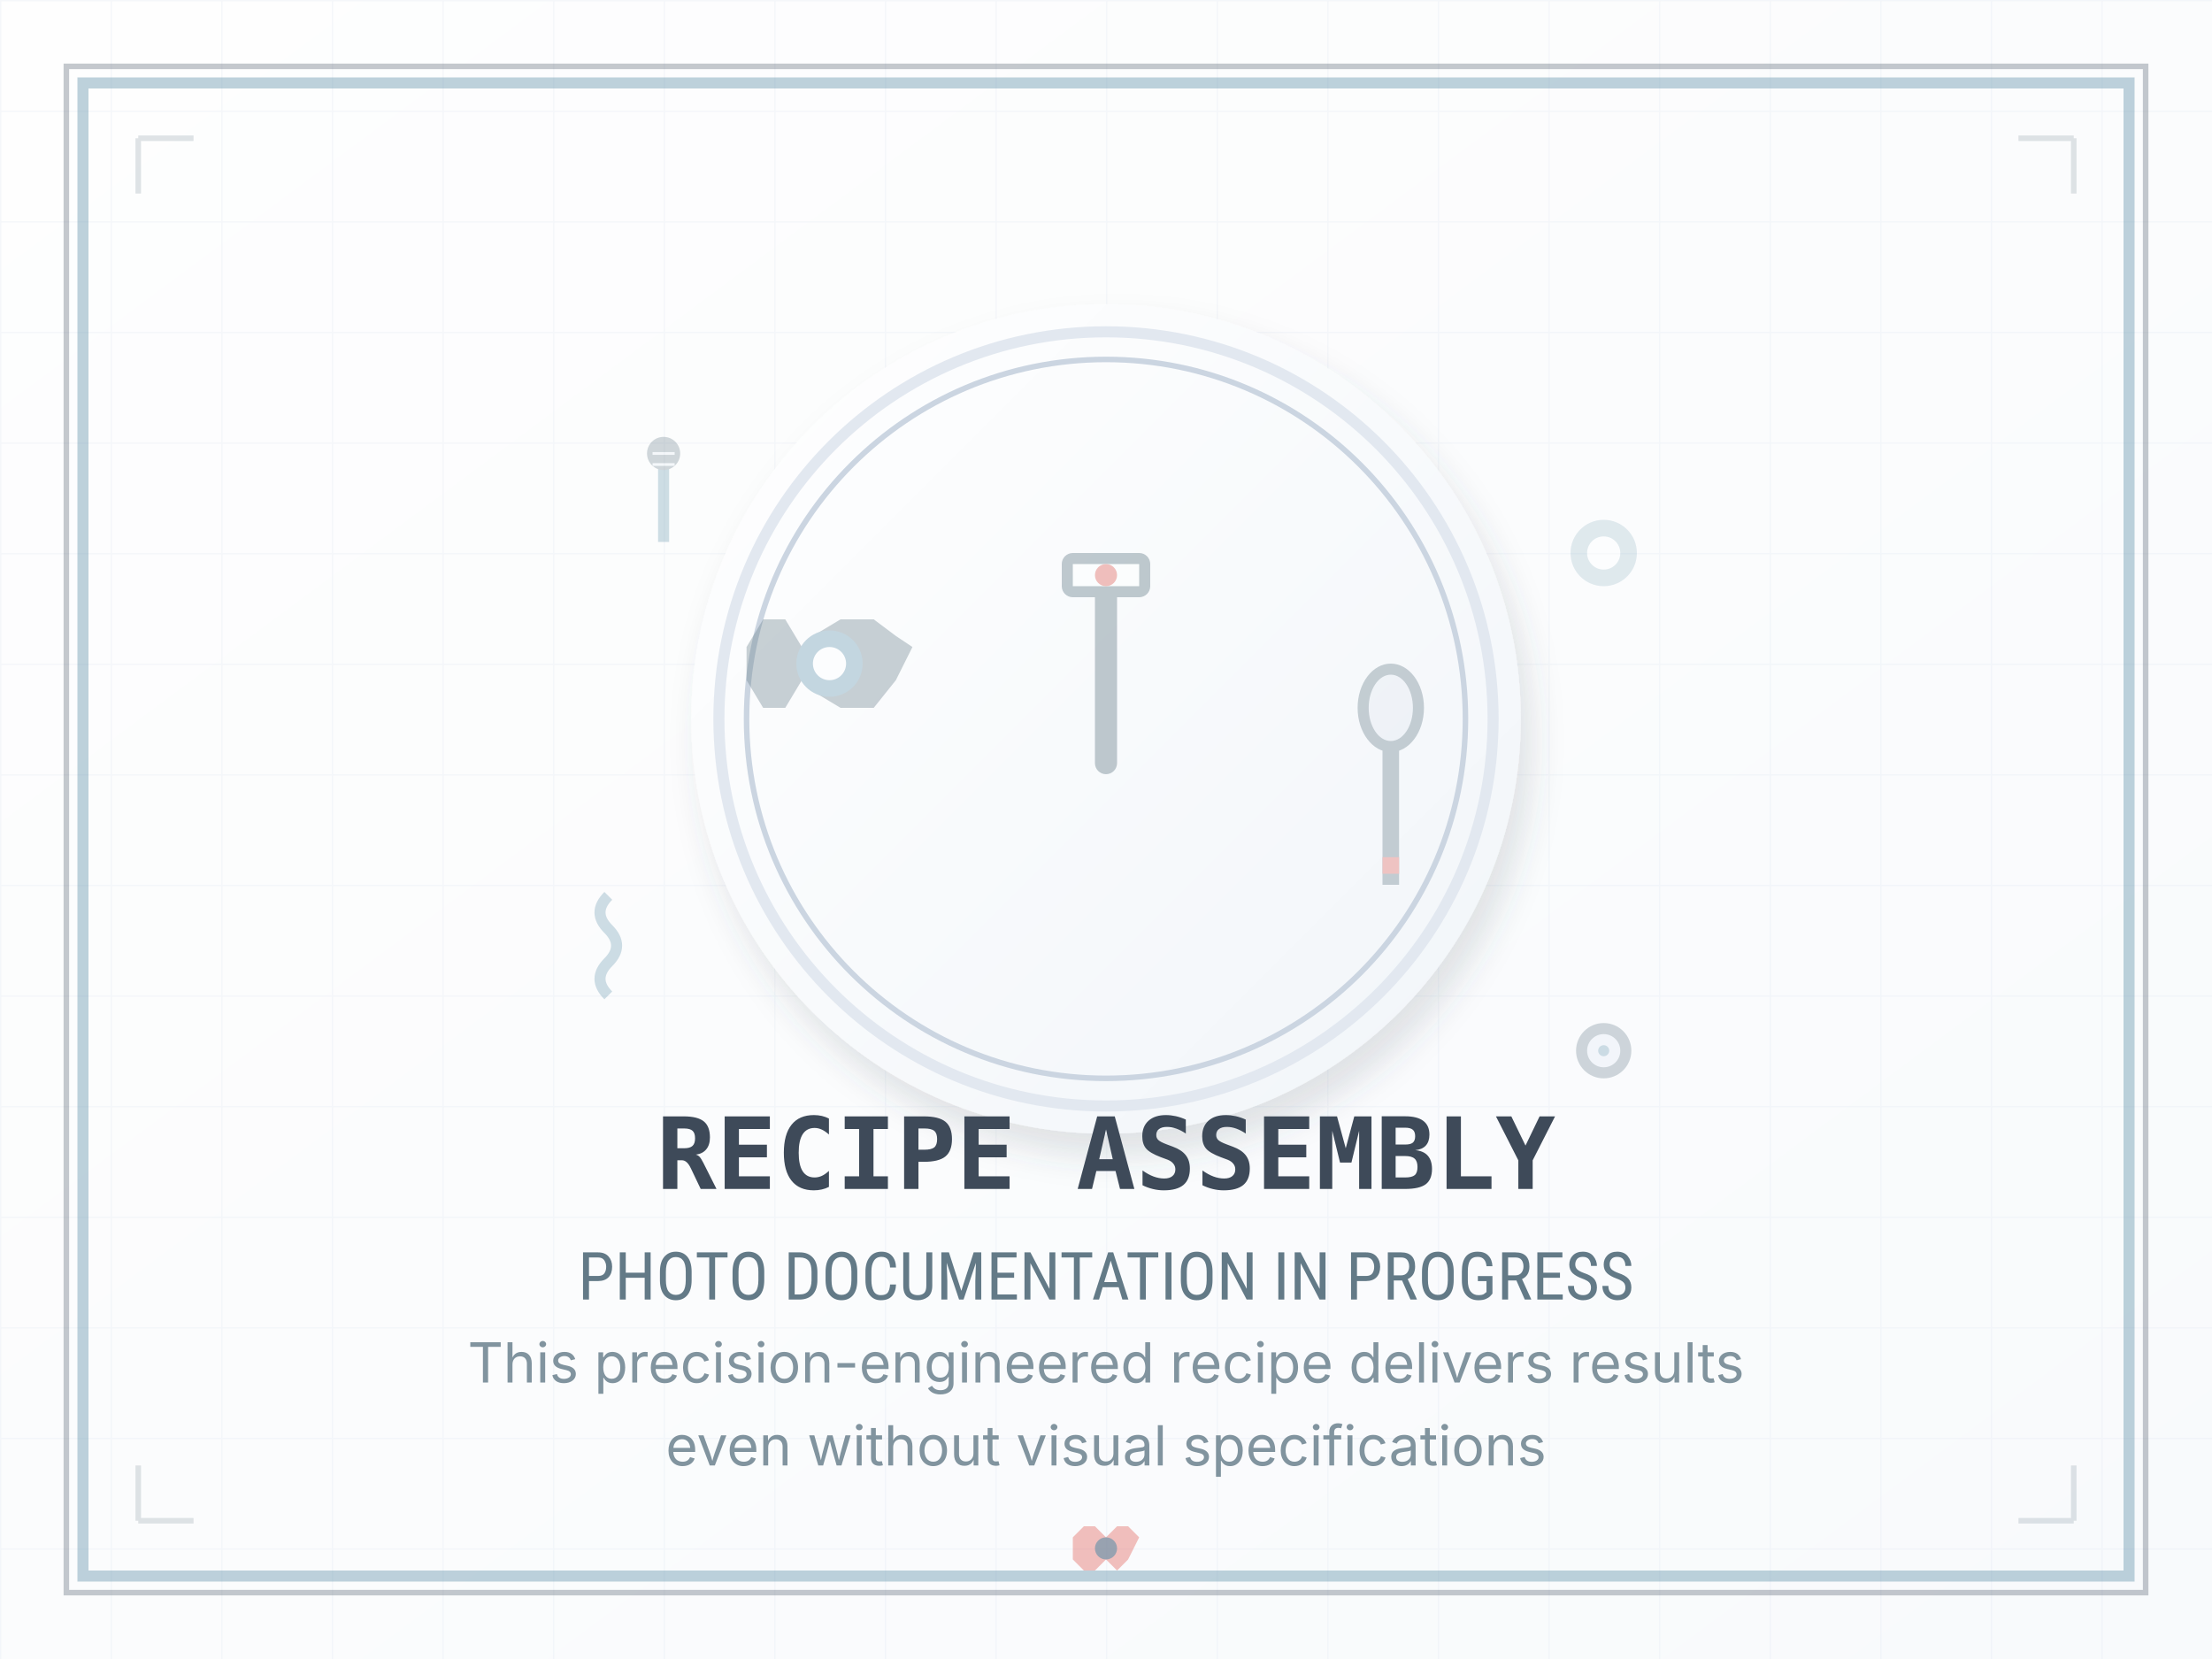
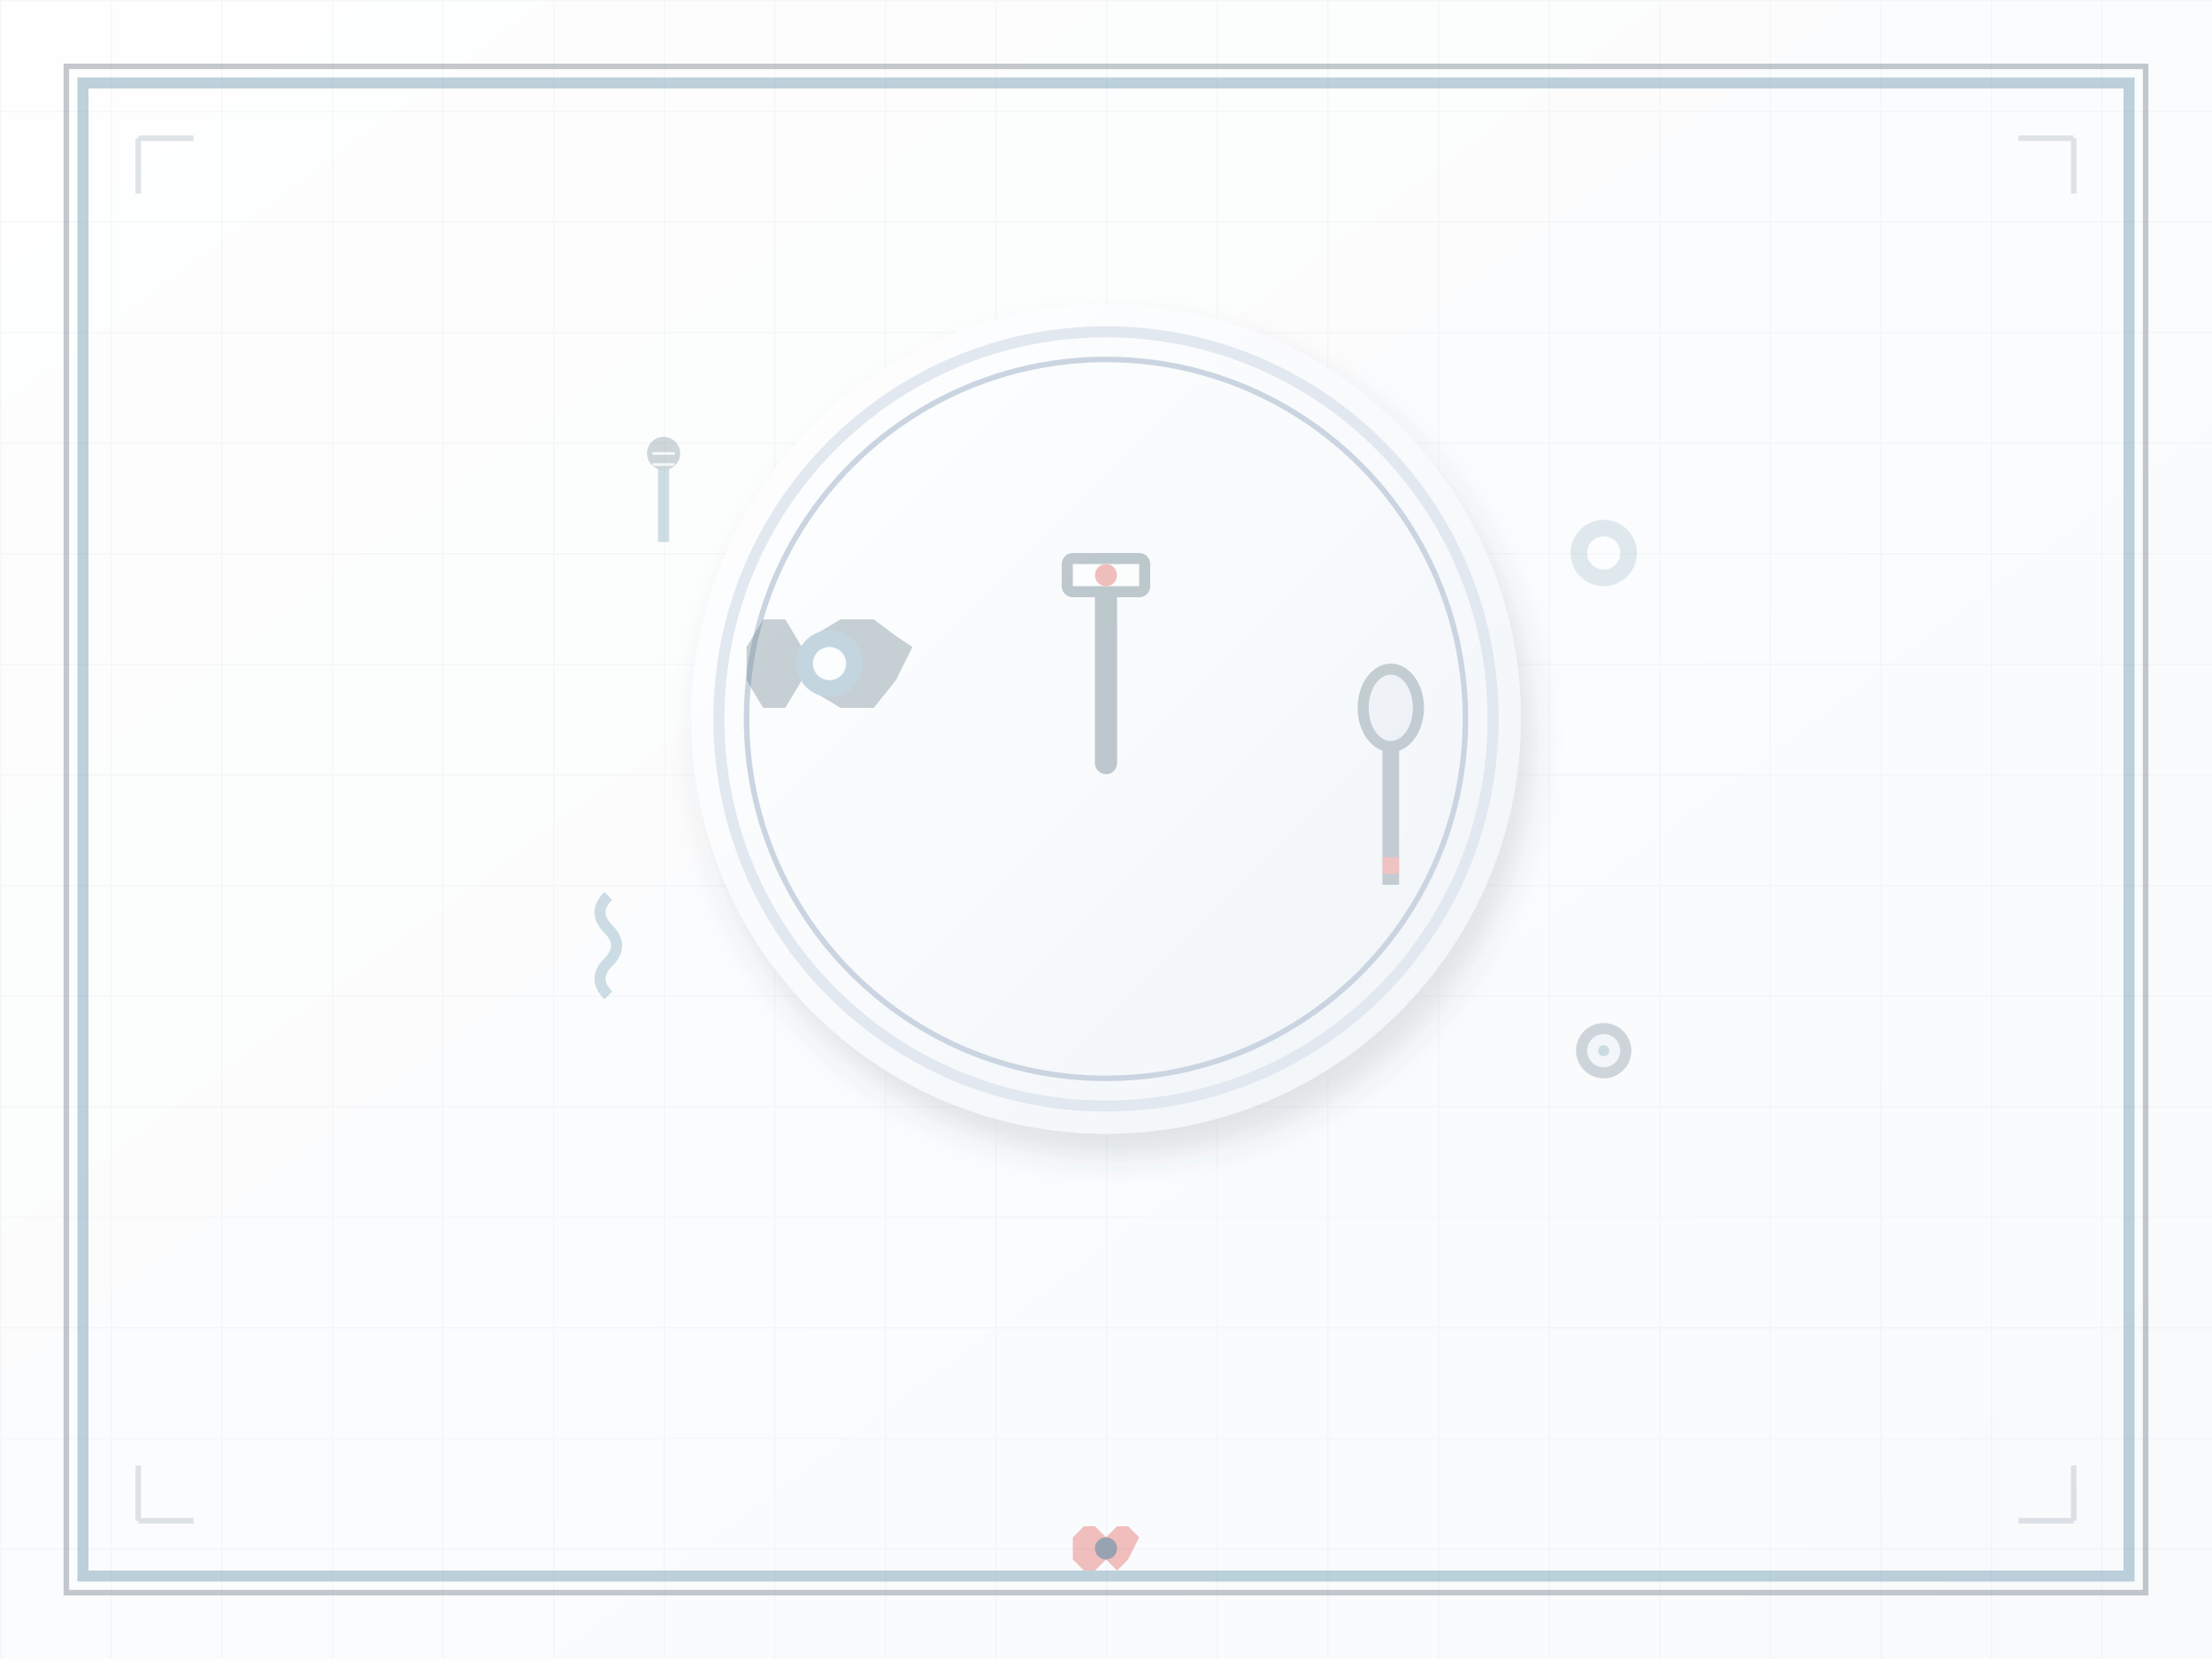
<svg xmlns="http://www.w3.org/2000/svg" viewBox="0 0 400 300">
  <defs>
    <linearGradient id="bgGradient" x1="0%" y1="0%" x2="100%" y2="100%">
      <stop offset="0%" style="stop-color:#FEFEFE;stop-opacity:1" />
      <stop offset="100%" style="stop-color:#F8FAFC;stop-opacity:1" />
    </linearGradient>
    <linearGradient id="plateGradient" x1="0%" y1="0%" x2="100%" y2="100%">
      <stop offset="0%" style="stop-color:#FFFFFF;stop-opacity:1" />
      <stop offset="100%" style="stop-color:#F1F5F9;stop-opacity:1" />
    </linearGradient>
    <filter id="mechanicalShadow" x="-50%" y="-50%" width="200%" height="200%">
      <feGaussianBlur in="SourceAlpha" stdDeviation="3" />
      <feOffset dx="2" dy="4" result="offsetblur" />
      <feFlood flood-color="#3E4A59" flood-opacity="0.15" />
      <feComposite in2="offsetblur" operator="in" />
      <feMerge>
        <feMergeNode />
        <feMergeNode in="SourceGraphic" />
      </feMerge>
    </filter>
    <pattern id="gridPattern" x="0" y="0" width="20" height="20" patternUnits="userSpaceOnUse">
      <path d="M 20 0 L 0 0 0 20" fill="none" stroke="#E2E8F0" stroke-width="0.5" opacity="0.3" />
    </pattern>
  </defs>
  <rect width="400" height="300" fill="url(#bgGradient)" />
  <rect width="400" height="300" fill="url(#gridPattern)" />
  <rect x="15" y="15" width="370" height="270" fill="none" stroke="#5D8FA8" stroke-width="2" opacity="0.4" />
  <rect x="12" y="12" width="376" height="276" fill="none" stroke="#3E4A59" stroke-width="1" opacity="0.3" />
  <circle cx="200" cy="130" r="75" fill="url(#plateGradient)" filter="url(#mechanicalShadow)" />
  <circle cx="200" cy="130" r="70" fill="none" stroke="#E2E8F0" stroke-width="2" />
  <circle cx="200" cy="130" r="65" fill="none" stroke="#CBD5E1" stroke-width="1" />
  <g transform="translate(200, 130)" opacity="0.4">
    <rect x="-2" y="-25" width="4" height="35" fill="#637A87" rx="2" />
    <rect x="-8" y="-30" width="16" height="8" fill="#637A87" rx="2" />
    <rect x="-6" y="-28" width="12" height="4" fill="#FFFFFF" />
    <circle cx="0" cy="-26" r="2" fill="#E16259" />
  </g>
  <g transform="translate(150, 120)" opacity="0.35">
    <path d="M-15,-3 L-12,-8 L-8,-8 L-5,-3 L-3,-5 L2,-8 L8,-8 L12,-5 L15,-3 L12,3 L8,8 L2,8 L-3,5 L-5,3 L-8,8 L-12,8 L-15,3 Z" fill="#637A87" />
    <circle cx="0" cy="0" r="6" fill="#5D8FA8" />
    <circle cx="0" cy="0" r="3" fill="#FFFFFF" />
  </g>
  <g transform="translate(250, 140)" opacity="0.35">
    <rect x="0" y="-5" width="3" height="25" fill="#637A87" />
    <ellipse cx="1.5" cy="-12" rx="6" ry="8" fill="#637A87" />
    <ellipse cx="1.5" cy="-12" rx="4" ry="6" fill="#E2E8F0" />
    <rect x="0" y="15" width="3" height="3" fill="#E16259" />
  </g>
  <g opacity="0.3">
    <g transform="translate(120, 90)">
      <rect x="-1" y="-8" width="2" height="16" fill="#5D8FA8" />
      <circle cx="0" cy="-8" r="3" fill="#637A87" />
      <path d="M-2,-8 L2,-8 M-2,-6 L2,-6" stroke="#E2E8F0" stroke-width="0.5" />
    </g>
    <g transform="translate(290, 100)">
      <circle cx="0" cy="0" r="6" fill="#5D8FA8" opacity="0.6" />
      <circle cx="0" cy="0" r="3" fill="#FFFFFF" />
    </g>
    <g transform="translate(110, 180)">
      <path d="M0,0 Q-3,-3 0,-6 Q3,-9 0,-12 Q-3,-15 0,-18" stroke="#5D8FA8" stroke-width="2" fill="none" />
    </g>
    <g transform="translate(290, 190)">
      <circle cx="0" cy="0" r="5" fill="#637A87" />
      <circle cx="0" cy="0" r="3" fill="#E2E8F0" />
      <circle cx="0" cy="0" r="1" fill="#5D8FA8" />
    </g>
  </g>
-   <text x="200" y="215" font-family="Orbitron, monospace" font-size="18" fill="#3E4A59" text-anchor="middle" font-weight="600">
-     RECIPE ASSEMBLY
-   </text>
-   <text x="200" y="235" font-family="Roboto Condensed, sans-serif" font-size="12" fill="#637A87" text-anchor="middle" font-weight="400">
-     PHOTO DOCUMENTATION IN PROGRESS
-   </text>
-   <text x="200" y="250" font-family="Inter, sans-serif" font-size="10" fill="#637A87" text-anchor="middle" opacity="0.8">
-     This precision-engineered recipe delivers results
-   </text>
-   <text x="200" y="265" font-family="Inter, sans-serif" font-size="10" fill="#637A87" text-anchor="middle" opacity="0.8">
-     even without visual specifications
-   </text>
  <g transform="translate(200, 280)">
    <path d="M-6,-2 L-4,-4 L-2,-4 L0,-2 L2,-4 L4,-4 L6,-2 L4,2 L2,4 L0,2 L-2,4 L-4,4 L-6,2 Z" fill="#E16259" opacity="0.4" />
    <circle cx="0" cy="0" r="2" fill="#5D8FA8" opacity="0.6" />
  </g>
  <g stroke="#637A87" stroke-width="1" fill="none" opacity="0.2">
    <path d="M25,25 L35,25 M25,25 L25,35" />
    <path d="M375,25 L365,25 M375,25 L375,35" />
    <path d="M25,275 L35,275 M25,275 L25,265" />
    <path d="M375,275 L365,275 M375,275 L375,265" />
  </g>
</svg>
